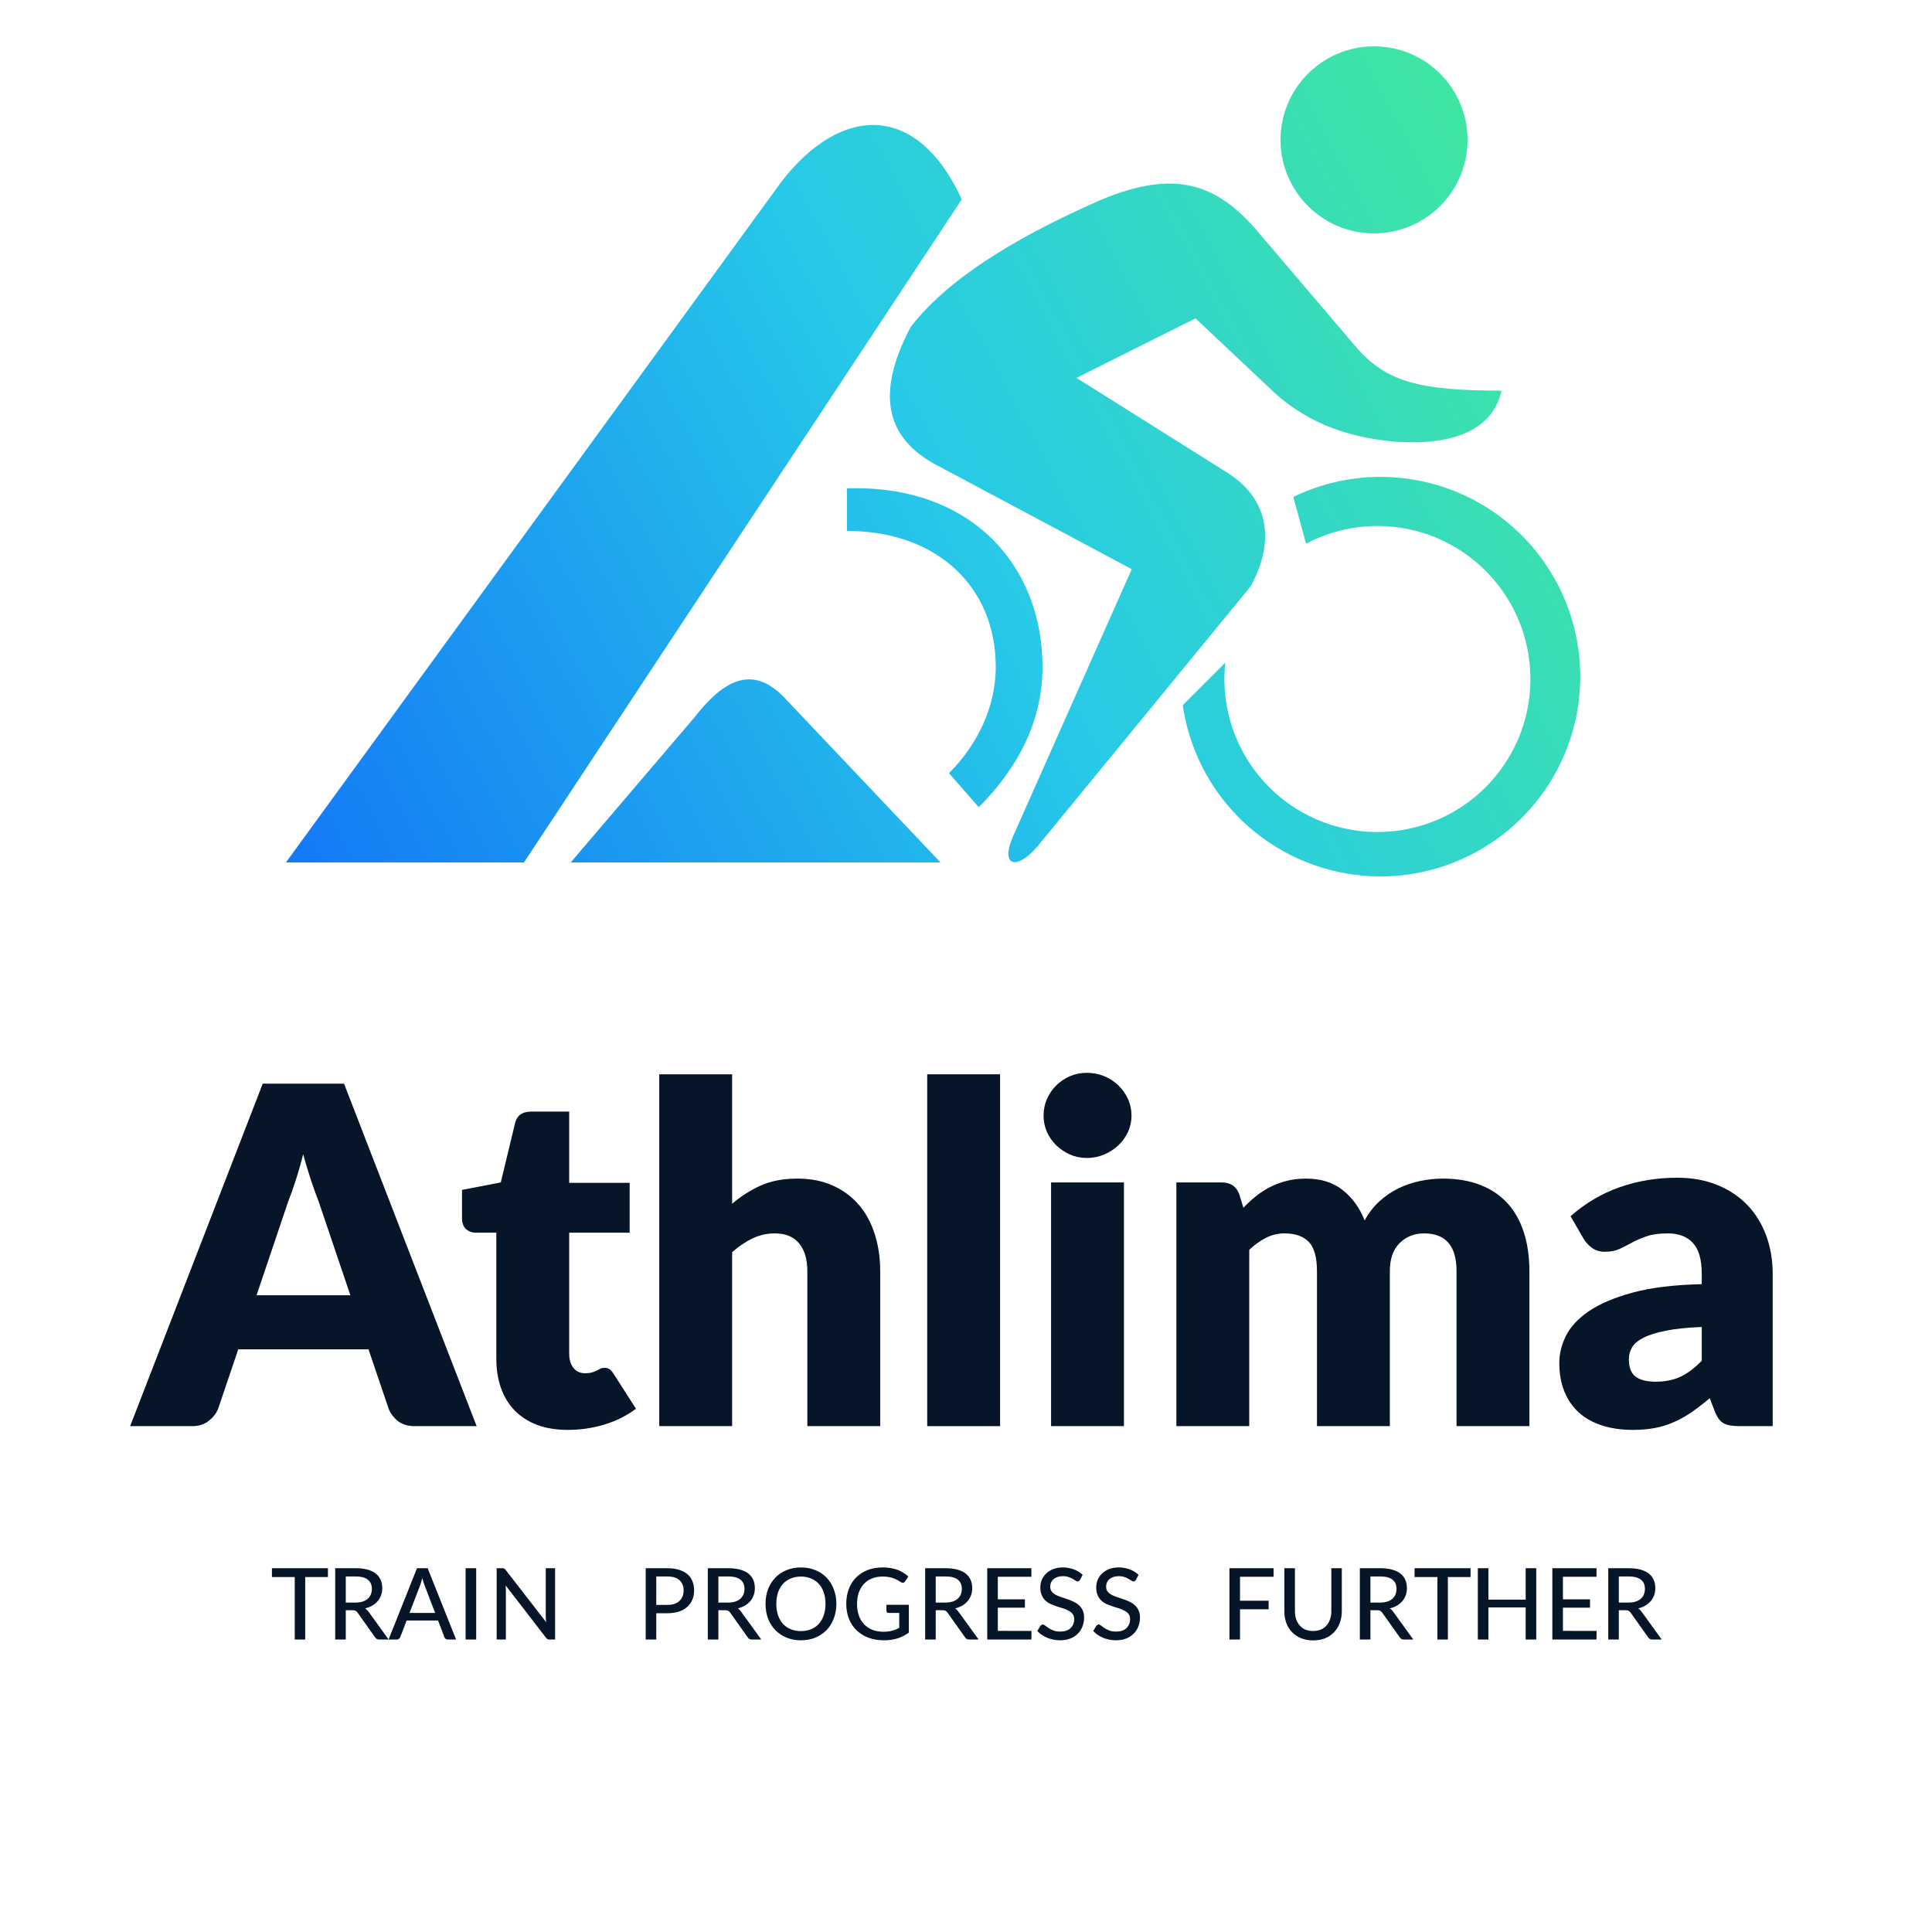
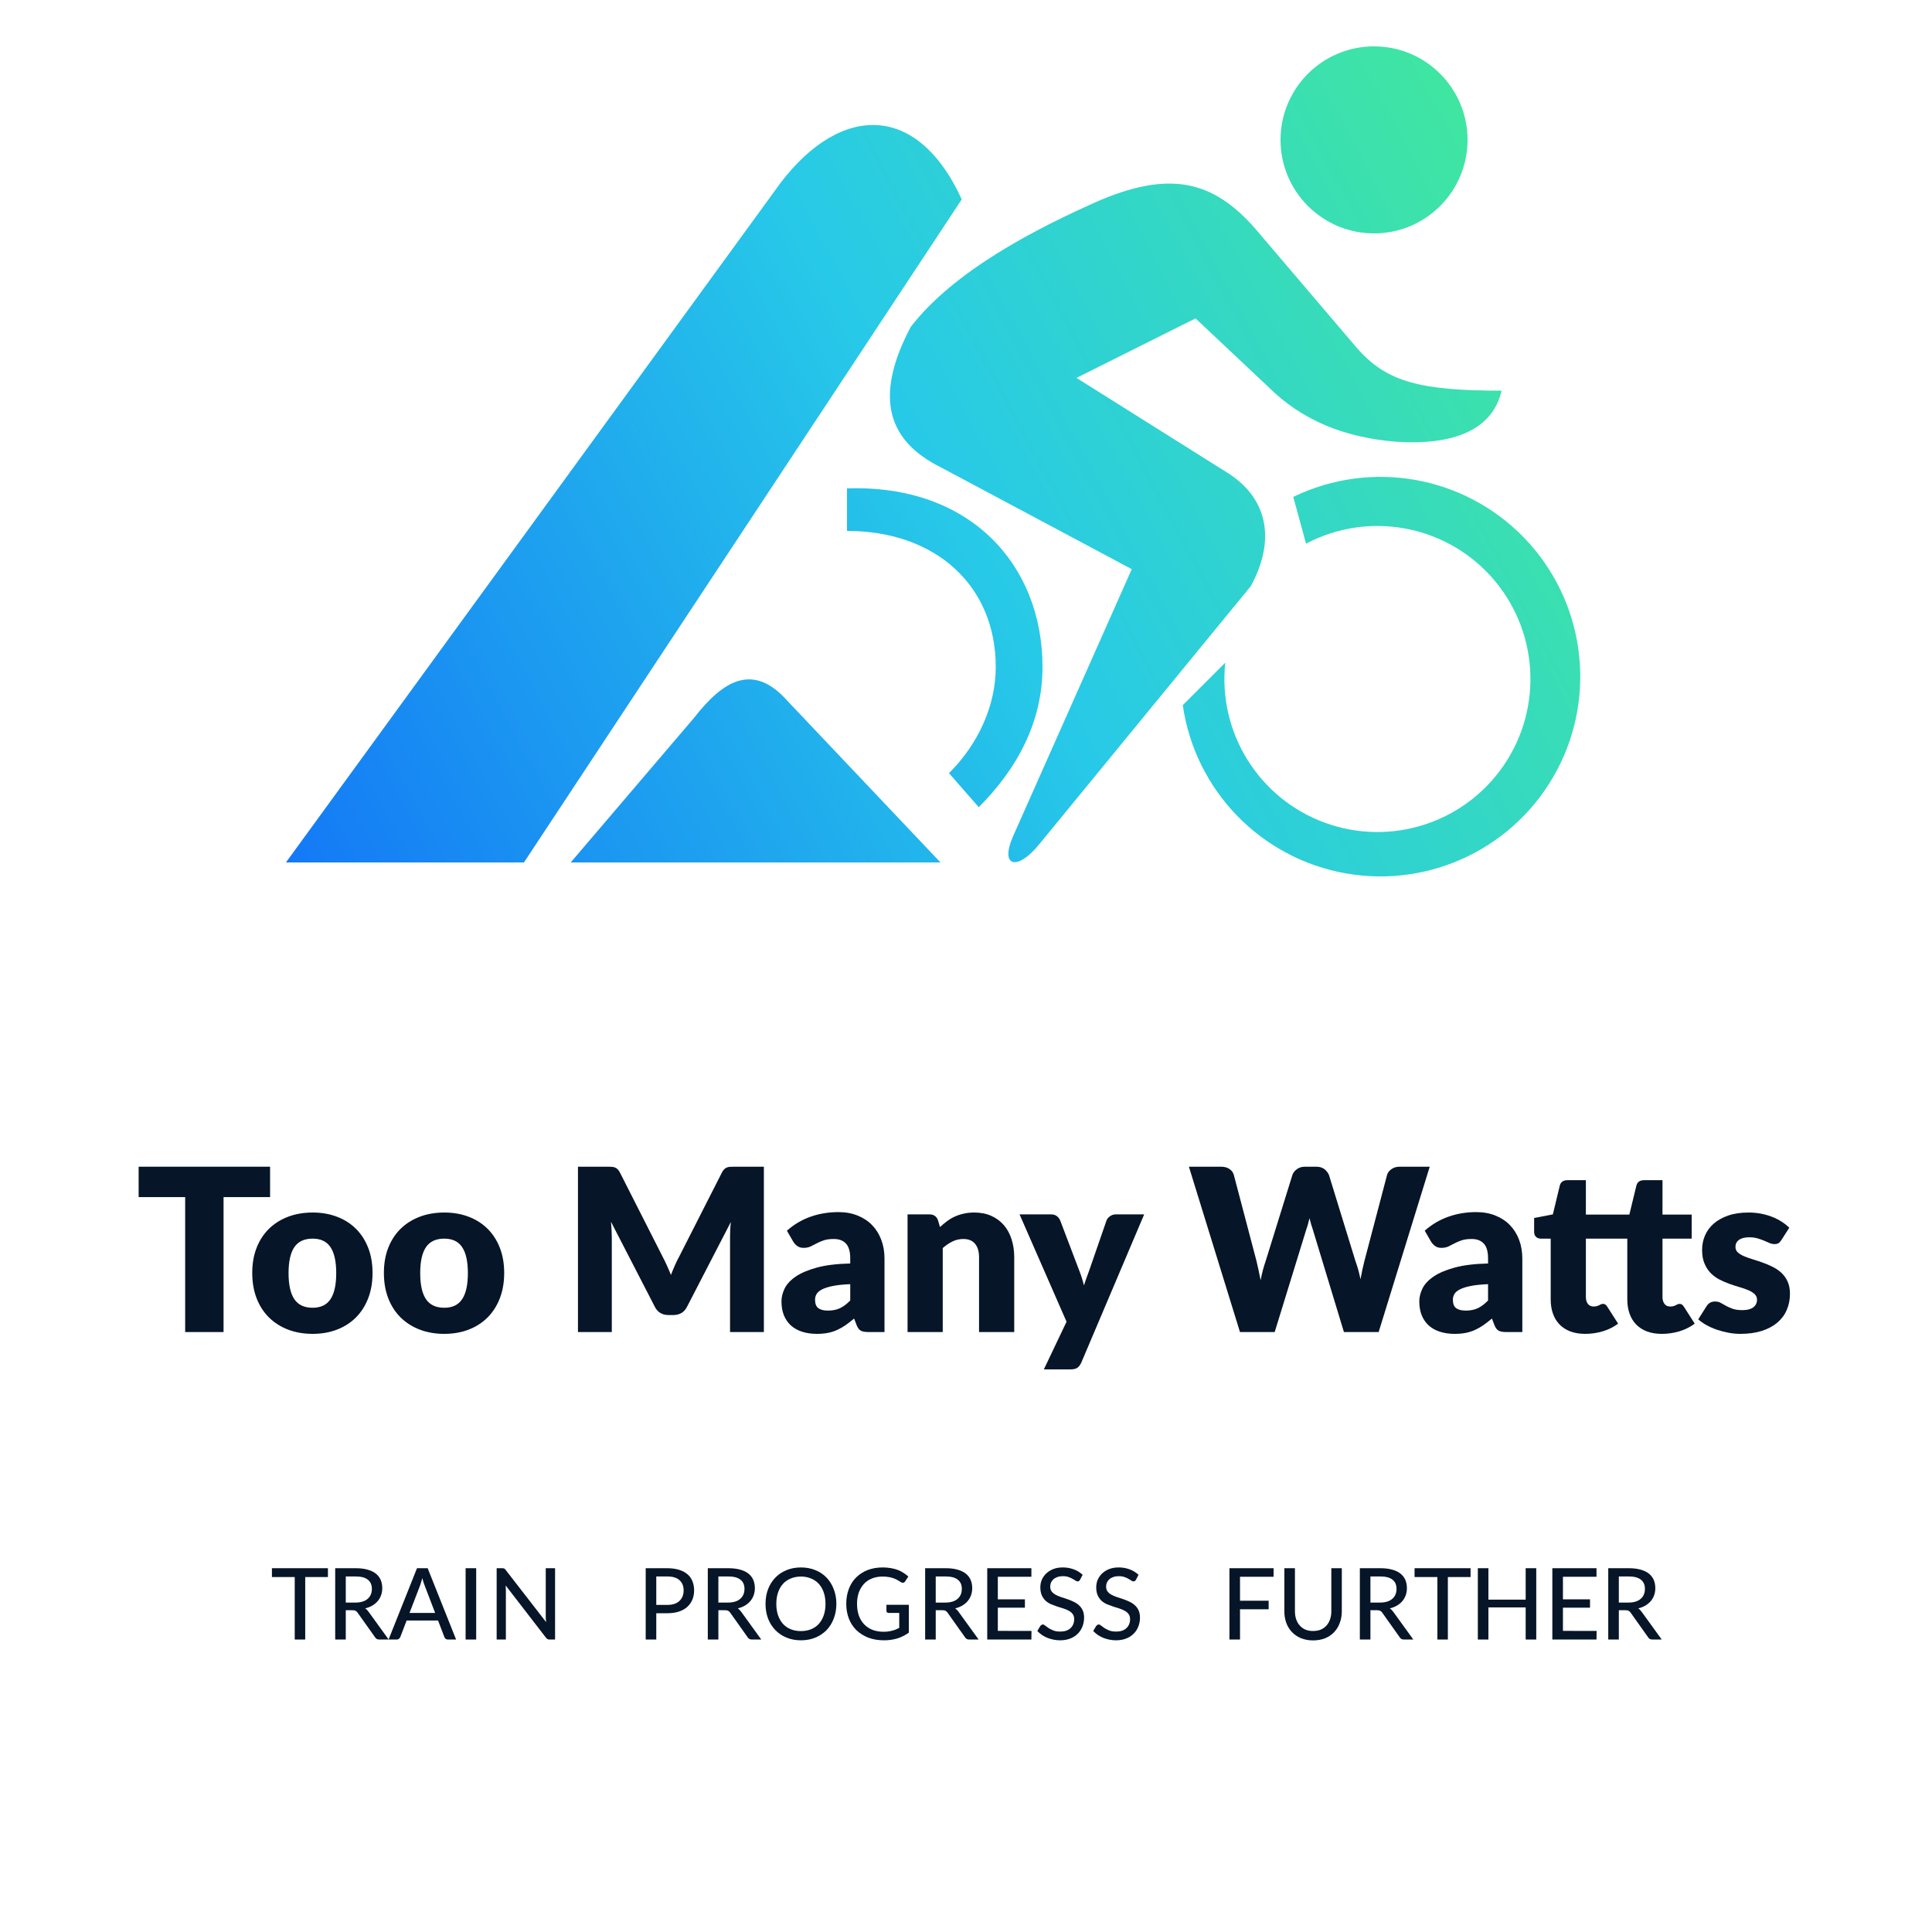
- <svg xmlns="http://www.w3.org/2000/svg" xmlns:xlink="http://www.w3.org/1999/xlink" width="500" height="500" aria-label="Athlima" viewBox="0 0 500 500">
+ <svg xmlns="http://www.w3.org/2000/svg" xmlns:xlink="http://www.w3.org/1999/xlink" width="500" height="500" aria-label="Too Many Watts" viewBox="0 0 500 500">
  <defs>
-     <linearGradient id="athlima-gradient" x1="0" x2="300" y1="190" y2="30" gradientUnits="userSpaceOnUse">
+     <linearGradient id="too-many-watts-gradient" x1="0" x2="300" y1="190" y2="30" gradientUnits="userSpaceOnUse">
      <stop stop-color="#1479f6" />
      <stop offset=".52" stop-color="#27c9e8" />
      <stop offset="1" stop-color="#42e89b" />
    </linearGradient>
  </defs>
-   <g id="athlima-mark" fill="url(#athlima-gradient)" transform="matrix(1.1 0 0 1.1 74 12)">
+   <g id="too-many-watts-mark" fill="url(#too-many-watts-gradient)" transform="matrix(1.1 0 0 1.1 74 12)">
    <g id="a-and-rear-wheel">
      <path d="M0 192 115 34c14-20 33-22 44 2L56 192Z" />
      <path d="m67 192 29-34c7-9 14-13 22-4l36 38Z" />
      <path d="M132 104c29-1 46 18 46 42 0 13-6 24-15 33l-7-8c7-7 11-16 11-25 0-19-14-32-35-32Z" />
    </g>
    <g id="rider">
      <circle cx="256" cy="22" r="22" />
      <path d="M147 66c10-13 29-23 45-30 17-7 27-4 37 8l23 27c7 8 15 10 34 10-2 9-11 13-25 12-12-1-22-5-30-13l-17-16-28 14 35 22c10 6 12 16 6 27l-50 61c-5 6-9 5-6-2l28-63-45-24c-12-6-16-16-7-33" />
    </g>
    <g id="front-wheel">
      <path d="M237 106a47 47 0 1 1-26 49l10-10a36 36 0 1 0 19-28Z" />
    </g>
  </g>
-   <svg id="wordmark" width="430" height="146" x="35" y="249" overflow="visible" style="color:#061527" viewBox="0 0 353 120">
+   <svg id="wordmark" width="430" height="146" x="35" y="249" overflow="visible" style="color:#061527" viewBox="0 0 732 120">
    <defs>
      <g id="word-glyph-0">
-         <path d="m45.547-27.844-6.75-19.953c-.5-1.27-1.04-2.758-1.61-4.469a139 139 0 0 1-1.687-5.578 78 78 0 0 1-1.61 5.657 76 76 0 0 1-1.593 4.484l-6.703 19.86ZM72.407 0h-13.11c-1.469 0-2.652-.336-3.547-1.016a6.56 6.56 0 0 1-2.047-2.64l-4.297-12.688H21.703L17.406-3.656c-.375.937-1.039 1.781-1.984 2.531Q13.998 0 11.906 0H-1.297l28.203-72.844h17.297Zm0 0" />
+         <path d="M59.406-59.453h-20.5V0H22v-59.453H1.5v-13.39h57.906Zm0 0" />
      </g>
      <g id="word-glyph-1">
-         <path d="M23.797.797c-2.469 0-4.649-.356-6.531-1.063q-2.815-1.078-4.75-3.046-1.924-1.98-2.922-4.782-1.001-2.812-1-6.25v-26.812h-4.39q-1.208.001-2.063-.766-.844-.78-.844-2.281v-6.047l8.25-1.594L12.594-64.5Q13.2-66.905 16-66.906h8.094v15.156h12.86v10.594h-12.86v25.75q-.002 1.814.875 2.984.873 1.172 2.531 1.172.843.002 1.422-.172a5.5 5.5 0 0 0 1-.39c.281-.157.547-.29.797-.407q.373-.187.875-.187.702 0 1.125.328.434.328.875 1.031l4.703 7.344q-3 2.25-6.75 3.375Q27.795.797 23.797.797m0 0" />
-       </g>
-       <g id="word-glyph-2">
-         <path d="M20.75-47.297a25 25 0 0 1 6.063-3.875q3.28-1.483 7.843-1.484 4.247.001 7.516 1.484 3.28 1.47 5.531 4.094 2.25 2.627 3.39 6.25 1.156 3.627 1.157 7.875V0h-15.5v-32.953q-.002-3.796-1.75-5.922-1.752-2.123-5.156-2.125-2.55 0-4.782 1.078-2.22 1.08-4.312 2.922V0H5.25v-74.844h15.5Zm0 0" />
+         <path d="M29.156-52.656q5.889 0 10.735 1.86 4.858 1.845 8.328 5.296c2.32 2.305 4.125 5.094 5.406 8.375s1.922 6.977 1.922 11.078q0 6.205-1.922 11.172c-1.281 3.313-3.086 6.133-5.406 8.453q-3.47 3.47-8.328 5.344Q35.045.797 29.156.797q-5.952 0-10.828-1.875c-3.25-1.25-6.055-3.031-8.406-5.344q-3.518-3.482-5.453-8.453-1.922-4.967-1.922-11.172c0-4.101.64-7.797 1.922-11.078 1.289-3.281 3.11-6.07 5.453-8.375 2.351-2.3 5.156-4.066 8.406-5.297q4.875-1.858 10.828-1.86m0 41.953c3.563 0 6.18-1.254 7.86-3.766q2.53-3.78 2.53-11.484 0-7.701-2.53-11.453c-1.68-2.5-4.297-3.75-7.86-3.75q-5.502 0-8.062 3.75-2.549 3.752-2.547 11.453 0 7.706 2.547 11.484 2.56 3.767 8.062 3.766m0 0" />
      </g>
      <g id="word-glyph-3">
-         <path d="M20.75-74.844V0H5.25v-74.844Zm0 0" />
+         <path d="M88.953-72.844V0H74.047v-41.906c0-.957.023-2.004.078-3.14q.076-1.701.281-3.454l-19.36 37.453q-.89 1.753-2.421 2.656-1.535.891-3.469.891h-2.312q-1.94 0-3.469-.89-1.533-.904-2.422-2.657l-19.36-37.547q.155 1.798.25 3.532.108 1.721.11 3.156V0H7.047v-72.844h12.906q1.09 0 1.922.047a4.9 4.9 0 0 1 1.469.297q.656.253 1.172.781.527.518 1.03 1.469l18.75 36.953a70 70 0 0 1 1.923 3.953A86 86 0 0 1 48-25.156a98 98 0 0 1 1.766-4.282 53 53 0 0 1 1.984-4.015L70.453-70.25q.499-.951 1.016-1.469a3.4 3.4 0 0 1 1.172-.781c.437-.164.93-.266 1.484-.297q.825-.047 1.922-.047Zm0 0" />
      </g>
      <g id="word-glyph-4">
-         <path d="M21.094-51.844V0h-15.5v-51.844Zm1.61-14.203a8.2 8.2 0 0 1-.75 3.469 9.1 9.1 0 0 1-2.063 2.86 10.3 10.3 0 0 1-3.016 1.952 9.4 9.4 0 0 1-3.672.72q-1.91 0-3.562-.72a10.3 10.3 0 0 1-2.922-1.953 9.2 9.2 0 0 1-2-2.86A8.45 8.45 0 0 1 4-66.046q-.001-1.906.719-3.547a9.4 9.4 0 0 1 2-2.906 9.5 9.5 0 0 1 2.922-1.953q1.652-.703 3.562-.703 1.95 0 3.672.703a9.5 9.5 0 0 1 3.016 1.953 9.3 9.3 0 0 1 2.062 2.906q.75 1.642.75 3.547m0 0" />
+         <path d="M32-21.094q-4.657.187-7.656.797-3.002.599-4.75 1.5-1.753.892-2.422 2.047a4.9 4.9 0 0 0-.672 2.5q0 2.658 1.453 3.734c.969.711 2.383 1.063 4.25 1.063q3 0 5.25-1.047 2.25-1.044 4.547-3.406ZM4.094-44.656c3.133-2.758 6.61-4.813 10.422-6.157q5.73-2.028 12.28-2.03 4.701 0 8.47 1.53 3.78 1.519 6.406 4.25 2.623 2.72 4.016 6.47 1.406 3.75 1.406 8.187V0H40c-1.469 0-2.578-.195-3.328-.594q-1.125-.608-1.875-2.5l-1.094-2.86a50 50 0 0 1-3.75 2.907A23.3 23.3 0 0 1 26.22-.922 18 18 0 0 1 22.125.375q-2.175.422-4.828.422-3.549-.001-6.453-.922-2.894-.92-4.922-2.719-2.017-1.811-3.125-4.484-1.094-2.67-1.094-6.172-.002-2.795 1.39-5.672c.938-1.914 2.555-3.664 4.86-5.25q3.45-2.374 9.297-3.969 5.844-1.606 14.75-1.812v-2.203q0-4.547-1.875-6.563C28.875-40.32 27.098-41 24.797-41q-2.754 0-4.5.61-1.753.595-3.125 1.343-1.377.75-2.672 1.36-1.3.595-3.094.593-1.61 0-2.719-.797a6.9 6.9 0 0 1-1.78-1.906Zm0 0" />
      </g>
      <g id="word-glyph-5">
-         <path d="M5.25 0v-51.844h9.594q2.905.002 3.812 2.594l.844 2.797a29 29 0 0 1 2.688-2.469 17.8 17.8 0 0 1 3.03-1.953q1.625-.826 3.5-1.297 1.876-.482 4.126-.484 4.699 0 7.781 2.437c2.05 1.617 3.61 3.774 4.672 6.469q1.296-2.405 3.172-4.094a17 17 0 0 1 4.047-2.75 19.7 19.7 0 0 1 4.609-1.562q2.42-.499 4.828-.5 4.453.002 7.89 1.328 3.451 1.33 5.782 3.86 2.326 2.517 3.516 6.202 1.201 3.674 1.203 8.313V0h-15.5v-32.953q0-8.046-6.89-8.047-3.16.002-5.235 2.078-2.063 2.08-2.063 5.969V0h-15.5v-32.953q-.002-4.452-1.75-6.25C32.238-40.398 30.52-41 28.25-41q-2.096.002-3.969.953A14.7 14.7 0 0 0 20.75-37.5V0Zm0 0" />
+         <path d="M19.547-46.25q1.5-1.404 3.094-2.594 1.607-1.2 3.437-2.031a20 20 0 0 1 3.953-1.297q2.122-.482 4.625-.484 4.247.001 7.516 1.484 3.28 1.47 5.531 4.094 2.25 2.627 3.39 6.25 1.156 3.627 1.157 7.875V0h-15.5v-32.953q-.002-3.796-1.75-5.922-1.752-2.123-5.156-2.125-2.55 0-4.782 1.078-2.22 1.08-4.312 2.922V0H5.25v-51.844h9.594q2.905.002 3.812 2.594Zm0 0" />
      </g>
      <g id="word-glyph-6">
-         <path d="M32-21.094q-4.657.187-7.656.797-3.002.599-4.75 1.5-1.753.892-2.422 2.047a4.9 4.9 0 0 0-.672 2.5q0 2.658 1.453 3.734c.969.711 2.383 1.063 4.25 1.063q3 0 5.25-1.047 2.25-1.044 4.547-3.406ZM4.094-44.656c3.133-2.758 6.61-4.813 10.422-6.157q5.73-2.028 12.28-2.03 4.701 0 8.47 1.53 3.78 1.519 6.406 4.25 2.623 2.72 4.016 6.47 1.406 3.75 1.406 8.187V0H40c-1.469 0-2.578-.195-3.328-.594q-1.125-.608-1.875-2.5l-1.094-2.86a50 50 0 0 1-3.75 2.907A23.3 23.3 0 0 1 26.22-.922 18 18 0 0 1 22.125.375q-2.175.422-4.828.422-3.549-.001-6.453-.922-2.894-.92-4.922-2.719-2.017-1.811-3.125-4.484-1.094-2.67-1.094-6.172-.002-2.795 1.39-5.672c.938-1.914 2.555-3.664 4.86-5.25q3.45-2.374 9.297-3.969 5.844-1.606 14.75-1.812v-2.203q0-4.547-1.875-6.563C28.875-40.32 27.098-41 24.797-41q-2.754 0-4.5.61-1.753.595-3.125 1.343-1.377.75-2.672 1.36-1.3.595-3.094.593-1.61 0-2.719-.797a6.9 6.9 0 0 1-1.78-1.906Zm0 0" />
+         <path d="M54.5-51.844 26.797 13.453c-.469 1.031-1.04 1.785-1.703 2.266q-1.001.733-3.188.734h-11.61l10-21L-.405-51.844h13.703q1.793 0 2.765.797a4.8 4.8 0 0 1 1.438 1.89l8.5 22.36a45 45 0 0 1 1.953 6.25q.544-1.607 1.094-3.203.546-1.592 1.156-3.156l7.703-22.25q.434-1.138 1.594-1.907a4.4 4.4 0 0 1 2.5-.78Zm0 0" />
+       </g>
+       <g id="word-glyph-7">
+         <path d="M106.297-72.844 83.797 0H68.5L54.797-45.156a29 29 0 0 1-.75-2.313c-.23-.851-.465-1.75-.703-2.687-.23.937-.465 1.836-.703 2.687a28 28 0 0 1-.735 2.313L38 0H22.703L.203-72.844h14.203q2.186.002 3.656 1 1.482 1.001 1.938 2.64l10 38q.451 1.801.89 3.923.45 2.128.907 4.437.902-4.701 2.203-8.36l11.797-38q.45-1.389 1.922-2.515 1.481-1.125 3.578-1.125h5c1.469 0 2.648.344 3.547 1.031a6.46 6.46 0 0 1 2.062 2.61l11.688 38c.875 2.336 1.61 4.984 2.203 7.953q.406-2.25.828-4.219c.281-1.32.57-2.566.875-3.734l10-38q.406-1.453 1.906-2.547 1.498-1.092 3.594-1.094Zm0 0" />
+       </g>
+       <g id="word-glyph-8">
+         <path d="M23.797.797c-2.469 0-4.649-.356-6.531-1.063q-2.815-1.078-4.75-3.046-1.924-1.98-2.922-4.782-1.001-2.812-1-6.25v-26.812h-4.39q-1.208.001-2.063-.766-.844-.78-.844-2.281v-6.047l8.25-1.594L12.594-64.5Q13.2-66.905 16-66.906h8.094v15.156H43.25l3.094-12.75q.607-2.405 3.406-2.406h8.094v15.156h12.86v10.594h-12.86v25.75q-.002 1.814.875 2.984.873 1.172 2.531 1.172.843.002 1.422-.172a5.5 5.5 0 0 0 1-.39c.281-.157.547-.29.797-.407q.373-.187.875-.187.703 0 1.125.328.434.328.875 1.031l4.703 7.344q-3 2.25-6.75 3.375Q61.545.797 57.547.797c-2.469 0-4.649-.356-6.531-1.063q-2.814-1.078-4.75-3.046-1.925-1.98-2.922-4.782-1.001-2.812-1-6.25v-26.812h-18.25v25.75q-.002 1.814.875 2.984.873 1.172 2.531 1.172.843.002 1.422-.172a5.5 5.5 0 0 0 1-.39c.281-.157.547-.29.797-.407q.373-.187.875-.187.702 0 1.125.328.434.328.875 1.031l4.703 7.344q-3 2.25-6.75 3.375Q27.795.797 23.797.797m0 0" />
+       </g>
+       <g id="word-glyph-9">
+         <path d="M38.203-40.5c-.406.637-.836 1.09-1.281 1.36q-.676.39-1.719.39A5.5 5.5 0 0 1 33-39.219q-1.096-.48-2.375-1.031a27 27 0 0 0-2.875-1.016q-1.593-.482-3.656-.484-2.94 0-4.516 1.125C18.523-39.875 18-38.832 18-37.5c0 .969.336 1.773 1.016 2.406q1.03.939 2.734 1.672 1.7.72 3.844 1.375 2.156.645 4.406 1.453c1.5.532 2.96 1.157 4.39 1.875a16.3 16.3 0 0 1 3.86 2.64c1.133 1.056 2.04 2.329 2.719 3.829.687 1.5 1.031 3.305 1.031 5.406q0 3.846-1.406 7.094-1.395 3.254-4.172 5.61-2.766 2.344-6.844 3.64T20.203.797a28.7 28.7 0 0 1-5.312-.5 37.5 37.5 0 0 1-5.125-1.344 29 29 0 0 1-4.578-2.031C3.789-3.86 2.594-4.695 1.594-5.594l3.61-5.703a4.6 4.6 0 0 1 1.515-1.578q.935-.576 2.375-.578c.906 0 1.71.203 2.422.61.718.398 1.492.827 2.328 1.296q1.247.704 2.922 1.297 1.687.595 4.234.594 1.792 0 3.047-.375 1.249-.373 2-1.016.749-.656 1.094-1.453.358-.796.359-1.656c0-1.031-.352-1.88-1.047-2.547q-1.05-.997-2.75-1.719a33 33 0 0 0-3.875-1.36 75 75 0 0 1-4.422-1.421 36 36 0 0 1-4.437-1.922 15.2 15.2 0 0 1-3.875-2.844q-1.689-1.733-2.75-4.234Q3.296-32.7 3.297-36.25q0-3.294 1.265-6.266 1.28-2.983 3.829-5.234 2.561-2.249 6.406-3.578 3.855-1.326 9-1.328 2.796.001 5.422.5 2.625.503 4.922 1.406a24 24 0 0 1 4.203 2.125q1.905 1.219 3.36 2.672Zm0 0" />
      </g>
    </defs>
    <g fill="currentColor">
      <use xlink:href="#word-glyph-0" y="98.7" />
-       <use xlink:href="#word-glyph-1" x="68" y="98.7" />
-       <use xlink:href="#word-glyph-2" x="106" y="98.7" />
-       <use xlink:href="#word-glyph-3" x="163" y="98.7" />
-       <use xlink:href="#word-glyph-4" x="189" y="98.7" />
-       <use xlink:href="#word-glyph-5" x="216" y="98.7" />
-       <use xlink:href="#word-glyph-6" x="301" y="98.7" />
+       <use xlink:href="#word-glyph-1" x="49" y="98.7" />
+       <use xlink:href="#word-glyph-1" x="107" y="98.7" />
+       <use xlink:href="#word-glyph-3" x="188" y="98.7" />
+       <use xlink:href="#word-glyph-4" x="283" y="98.7" />
+       <use xlink:href="#word-glyph-5" x="335" y="98.7" />
+       <use xlink:href="#word-glyph-6" x="390" y="98.7" />
+       <use xlink:href="#word-glyph-7" x="464" y="98.7" />
+       <use xlink:href="#word-glyph-4" x="564" y="98.7" />
+       <use xlink:href="#word-glyph-8" x="615" y="98.7" />
+       <use xlink:href="#word-glyph-9" x="687" y="98.7" />
    </g>
  </svg>
  <svg id="tagline" width="360" height="42" x="70" y="394" overflow="visible" style="color:#061527" viewBox="0 0 224 20">
    <defs>
      <g id="tag-glyph-0">
        <path d="M9.25-10.062H5.594V0H3.906v-10.062H.234v-1.422H9.25Zm0 0" />
      </g>
      <g id="tag-glyph-1">
        <path d="M4.672-5.953q.654.002 1.156-.156.5-.154.828-.453.341-.295.5-.688.171-.403.172-.906 0-.983-.656-1.485-.644-.515-1.938-.515H3.125v4.203ZM10.032 0H8.515c-.305 0-.528-.117-.672-.36L5.016-4.343a.84.84 0 0 0-.313-.281q-.158-.093-.469-.094H3.125V0H1.422v-11.484h3.312q1.109 0 1.907.234.81.221 1.328.64.528.424.781 1.016c.164.387.25.828.25 1.328q0 .598-.187 1.125a3 3 0 0 1-.547.954q-.345.409-.86.718-.516.3-1.156.453.311.206.547.547Zm0 0" />
      </g>
      <g id="tag-glyph-2">
        <path d="M7.516-4.281 5.813-8.734a8 8 0 0 1-.36-1.157q-.093.347-.187.641-.095.299-.172.531L3.39-4.28ZM10.89 0H9.578a.6.6 0 0 1-.375-.11A.6.6 0 0 1 9-.405L7.984-3.062H2.922L1.906-.406a.7.7 0 0 1-.218.281.5.5 0 0 1-.36.125H.016l4.578-11.484h1.718Zm0 0" />
      </g>
      <g id="tag-glyph-3">
        <path d="M3.125 0H1.422v-11.484h1.703Zm0 0" />
      </g>
      <g id="tag-glyph-4">
        <path d="M10.828-11.484V0h-.875a.8.8 0 0 1-.328-.062 1.2 1.2 0 0 1-.266-.235L2.875-8.703q.014.221.016.437c.007.137.015.266.015.391V0H1.422v-11.484h.875q.217 0 .328.046.122.048.25.235l6.516 8.406a5 5 0 0 1-.047-.453 5 5 0 0 1-.016-.406v-7.828Zm0 0" />
      </g>
      <g id="tag-glyph-6">
        <path d="M4.89-5.578q.656.002 1.141-.156.5-.17.828-.485c.22-.207.383-.453.5-.734q.171-.437.172-.953 0-1.044-.656-1.64c-.437-.407-1.102-.61-1.984-.61H3.125v4.578Zm0-5.906q1.108.001 1.923.265.81.25 1.343.719.546.457.797 1.125.265.659.266 1.469 0 .816-.281 1.484a3.3 3.3 0 0 1-.829 1.172q-.534.486-1.343.75-.815.268-1.875.266H3.125V0H1.422v-11.484Zm0 0" />
      </g>
      <g id="tag-glyph-7">
        <path d="M12.125-5.75q0 1.298-.422 2.375a5.4 5.4 0 0 1-1.156 1.86A5.4 5.4 0 0 1 8.75-.312Q7.7.126 6.422.125q-1.285 0-2.328-.437a5.3 5.3 0 0 1-1.797-1.204 5.6 5.6 0 0 1-1.172-1.859Q.717-4.452.719-5.75q-.002-1.279.406-2.36a5.6 5.6 0 0 1 1.172-1.859q.75-.78 1.797-1.203 1.043-.435 2.328-.437 1.278.002 2.328.437a5.1 5.1 0 0 1 1.797 1.203c.5.524.883 1.14 1.156 1.86a6.4 6.4 0 0 1 .422 2.359m-1.75 0q0-1.014-.281-1.828a3.9 3.9 0 0 0-.797-1.39 3.4 3.4 0 0 0-1.25-.86 4.1 4.1 0 0 0-1.625-.313q-.908.001-1.64.313-.738.298-1.25.86-.516.563-.798 1.39-.28.814-.28 1.828 0 1.034.28 1.844.282.816.797 1.39.514.564 1.25.86.733.298 1.64.297c.595 0 1.134-.098 1.626-.297a3.4 3.4 0 0 0 1.25-.86q.516-.574.797-1.39.28-.811.281-1.844m0 0" />
      </g>
      <g id="tag-glyph-8">
        <path d="M10.797-5.594v4.485a6.6 6.6 0 0 1-1.86.937 7.5 7.5 0 0 1-2.14.297q-1.393 0-2.516-.422A5.7 5.7 0 0 1 2.36-1.5a5.2 5.2 0 0 1-1.218-1.86Q.718-4.45.719-5.75q-.002-1.295.406-2.375.405-1.091 1.172-1.86a5.4 5.4 0 0 1 1.86-1.203c.726-.28 1.546-.421 2.452-.421q.684.002 1.282.109.59.094 1.093.281.5.187.922.469c.29.18.563.375.813.594l-.5.765a.47.47 0 0 1-.297.235c-.117.031-.246.008-.39-.078a8 8 0 0 1-.47-.282 3 3 0 0 0-.593-.296 4.5 4.5 0 0 0-.813-.235 5.7 5.7 0 0 0-1.093-.094q-.956.001-1.72.313-.752.3-1.28.875a4.1 4.1 0 0 0-.829 1.39 5.5 5.5 0 0 0-.28 1.813q-.001 1.064.296 1.906a4 4 0 0 0 .86 1.406q.562.58 1.359.891.797.299 1.781.297.375 0 .703-.047a5 5 0 0 0 .64-.125q.313-.076.595-.187.28-.124.562-.266v-2.406H7.547a.4.4 0 0 1-.266-.094.37.37 0 0 1-.093-.25v-.969Zm0 0" />
      </g>
      <g id="tag-glyph-9">
        <path d="M8.547-1.39 8.53 0H1.42v-11.484h7.11v1.375H3.125v3.64h4.36v1.344h-4.36v3.734Zm0 0" />
      </g>
      <g id="tag-glyph-10">
        <path d="M7.36-9.61a.6.6 0 0 1-.173.188.34.34 0 0 1-.218.063.6.6 0 0 1-.328-.125 8 8 0 0 0-.47-.282 3 3 0 0 0-.655-.296q-.376-.141-.922-.141-.502 0-.875.14-.376.128-.64.36a1.55 1.55 0 0 0-.392.531q-.126.3-.124.656 0 .47.234.782.235.298.61.515.387.206.874.375.497.159 1 .328c.344.118.676.25 1 .407q.499.223.875.562.389.33.625.828.235.487.235 1.203c0 .5-.09.977-.266 1.422A3.3 3.3 0 0 1 7-.938a3.5 3.5 0 0 1-1.219.782q-.72.28-1.64.281c-.375 0-.735-.04-1.078-.11a6 6 0 0 1-.985-.296 5.3 5.3 0 0 1-.875-.469 5 5 0 0 1-.719-.625l.485-.812a.8.8 0 0 1 .172-.157.4.4 0 0 1 .234-.078q.169 0 .39.188.216.175.532.39c.219.137.476.266.781.39q.451.175 1.11.173.527 0 .937-.14c.281-.095.516-.227.703-.407q.28-.263.438-.625c.101-.25.156-.52.156-.813q0-.513-.234-.828a1.8 1.8 0 0 0-.625-.531A4.4 4.4 0 0 0 4.688-5q-.487-.154-1-.312a16 16 0 0 1-1-.375 3.4 3.4 0 0 1-.876-.563 2.8 2.8 0 0 1-.609-.875Q.97-7.654.97-8.422q0-.623.234-1.187.247-.576.703-1.016.469-.45 1.14-.719.67-.264 1.532-.265a5 5 0 0 1 1.781.312q.812.3 1.422.875Zm0 0" />
      </g>
      <g id="tag-glyph-11">
        <path d="M3.125-10.11v3.86h4.61v1.375h-4.61V0H1.422v-11.484h7.11v1.375Zm0 0" />
      </g>
      <g id="tag-glyph-12">
        <path d="M5.89-1.375c.458 0 .868-.07 1.235-.219q.546-.234.922-.656.374-.42.578-1a3.9 3.9 0 0 0 .203-1.281v-6.953h1.688v6.953q0 1.003-.328 1.86a4.2 4.2 0 0 1-.907 1.483 4.2 4.2 0 0 1-1.453.985C7.254.023 6.61.14 5.891.14a5.2 5.2 0 0 1-1.922-.343A4.3 4.3 0 0 1 2.5-1.187a4.3 4.3 0 0 1-.922-1.485 5.3 5.3 0 0 1-.312-1.86v-6.952h1.703v6.937q-.001.704.203 1.297.201.58.578 1 .373.422.906.656a3.2 3.2 0 0 0 1.235.219m0 0" />
      </g>
      <g id="tag-glyph-13">
        <path d="M10.828-11.484V0H9.125v-5.172h-6V0H1.422v-11.484h1.703v5.062h6v-5.062Zm0 0" />
      </g>
    </defs>
    <g fill="currentColor">
      <use xlink:href="#tag-glyph-0" y="15.792" />
      <use xlink:href="#tag-glyph-1" x="9" y="15.792" />
      <use xlink:href="#tag-glyph-2" x="19" y="15.792" />
      <use xlink:href="#tag-glyph-3" x="30" y="15.792" />
      <use xlink:href="#tag-glyph-4" x="35" y="15.792" />
      <use xlink:href="#tag-glyph-6" x="59" y="15.792" />
      <use xlink:href="#tag-glyph-1" x="69" y="15.792" />
      <use xlink:href="#tag-glyph-7" x="79" y="15.792" />
      <use xlink:href="#tag-glyph-8" x="92" y="15.792" />
      <use xlink:href="#tag-glyph-1" x="104" y="15.792" />
      <use xlink:href="#tag-glyph-9" x="114" y="15.792" />
      <use xlink:href="#tag-glyph-10" x="123" y="15.792" />
      <use xlink:href="#tag-glyph-10" x="132" y="15.792" />
      <use xlink:href="#tag-glyph-11" x="153" y="15.792" />
      <use xlink:href="#tag-glyph-12" x="162" y="15.792" />
      <use xlink:href="#tag-glyph-1" x="174" y="15.792" />
      <use xlink:href="#tag-glyph-0" x="184" y="15.792" />
      <use xlink:href="#tag-glyph-13" x="193" y="15.792" />
      <use xlink:href="#tag-glyph-9" x="205" y="15.792" />
      <use xlink:href="#tag-glyph-1" x="214" y="15.792" />
    </g>
  </svg>
</svg>
